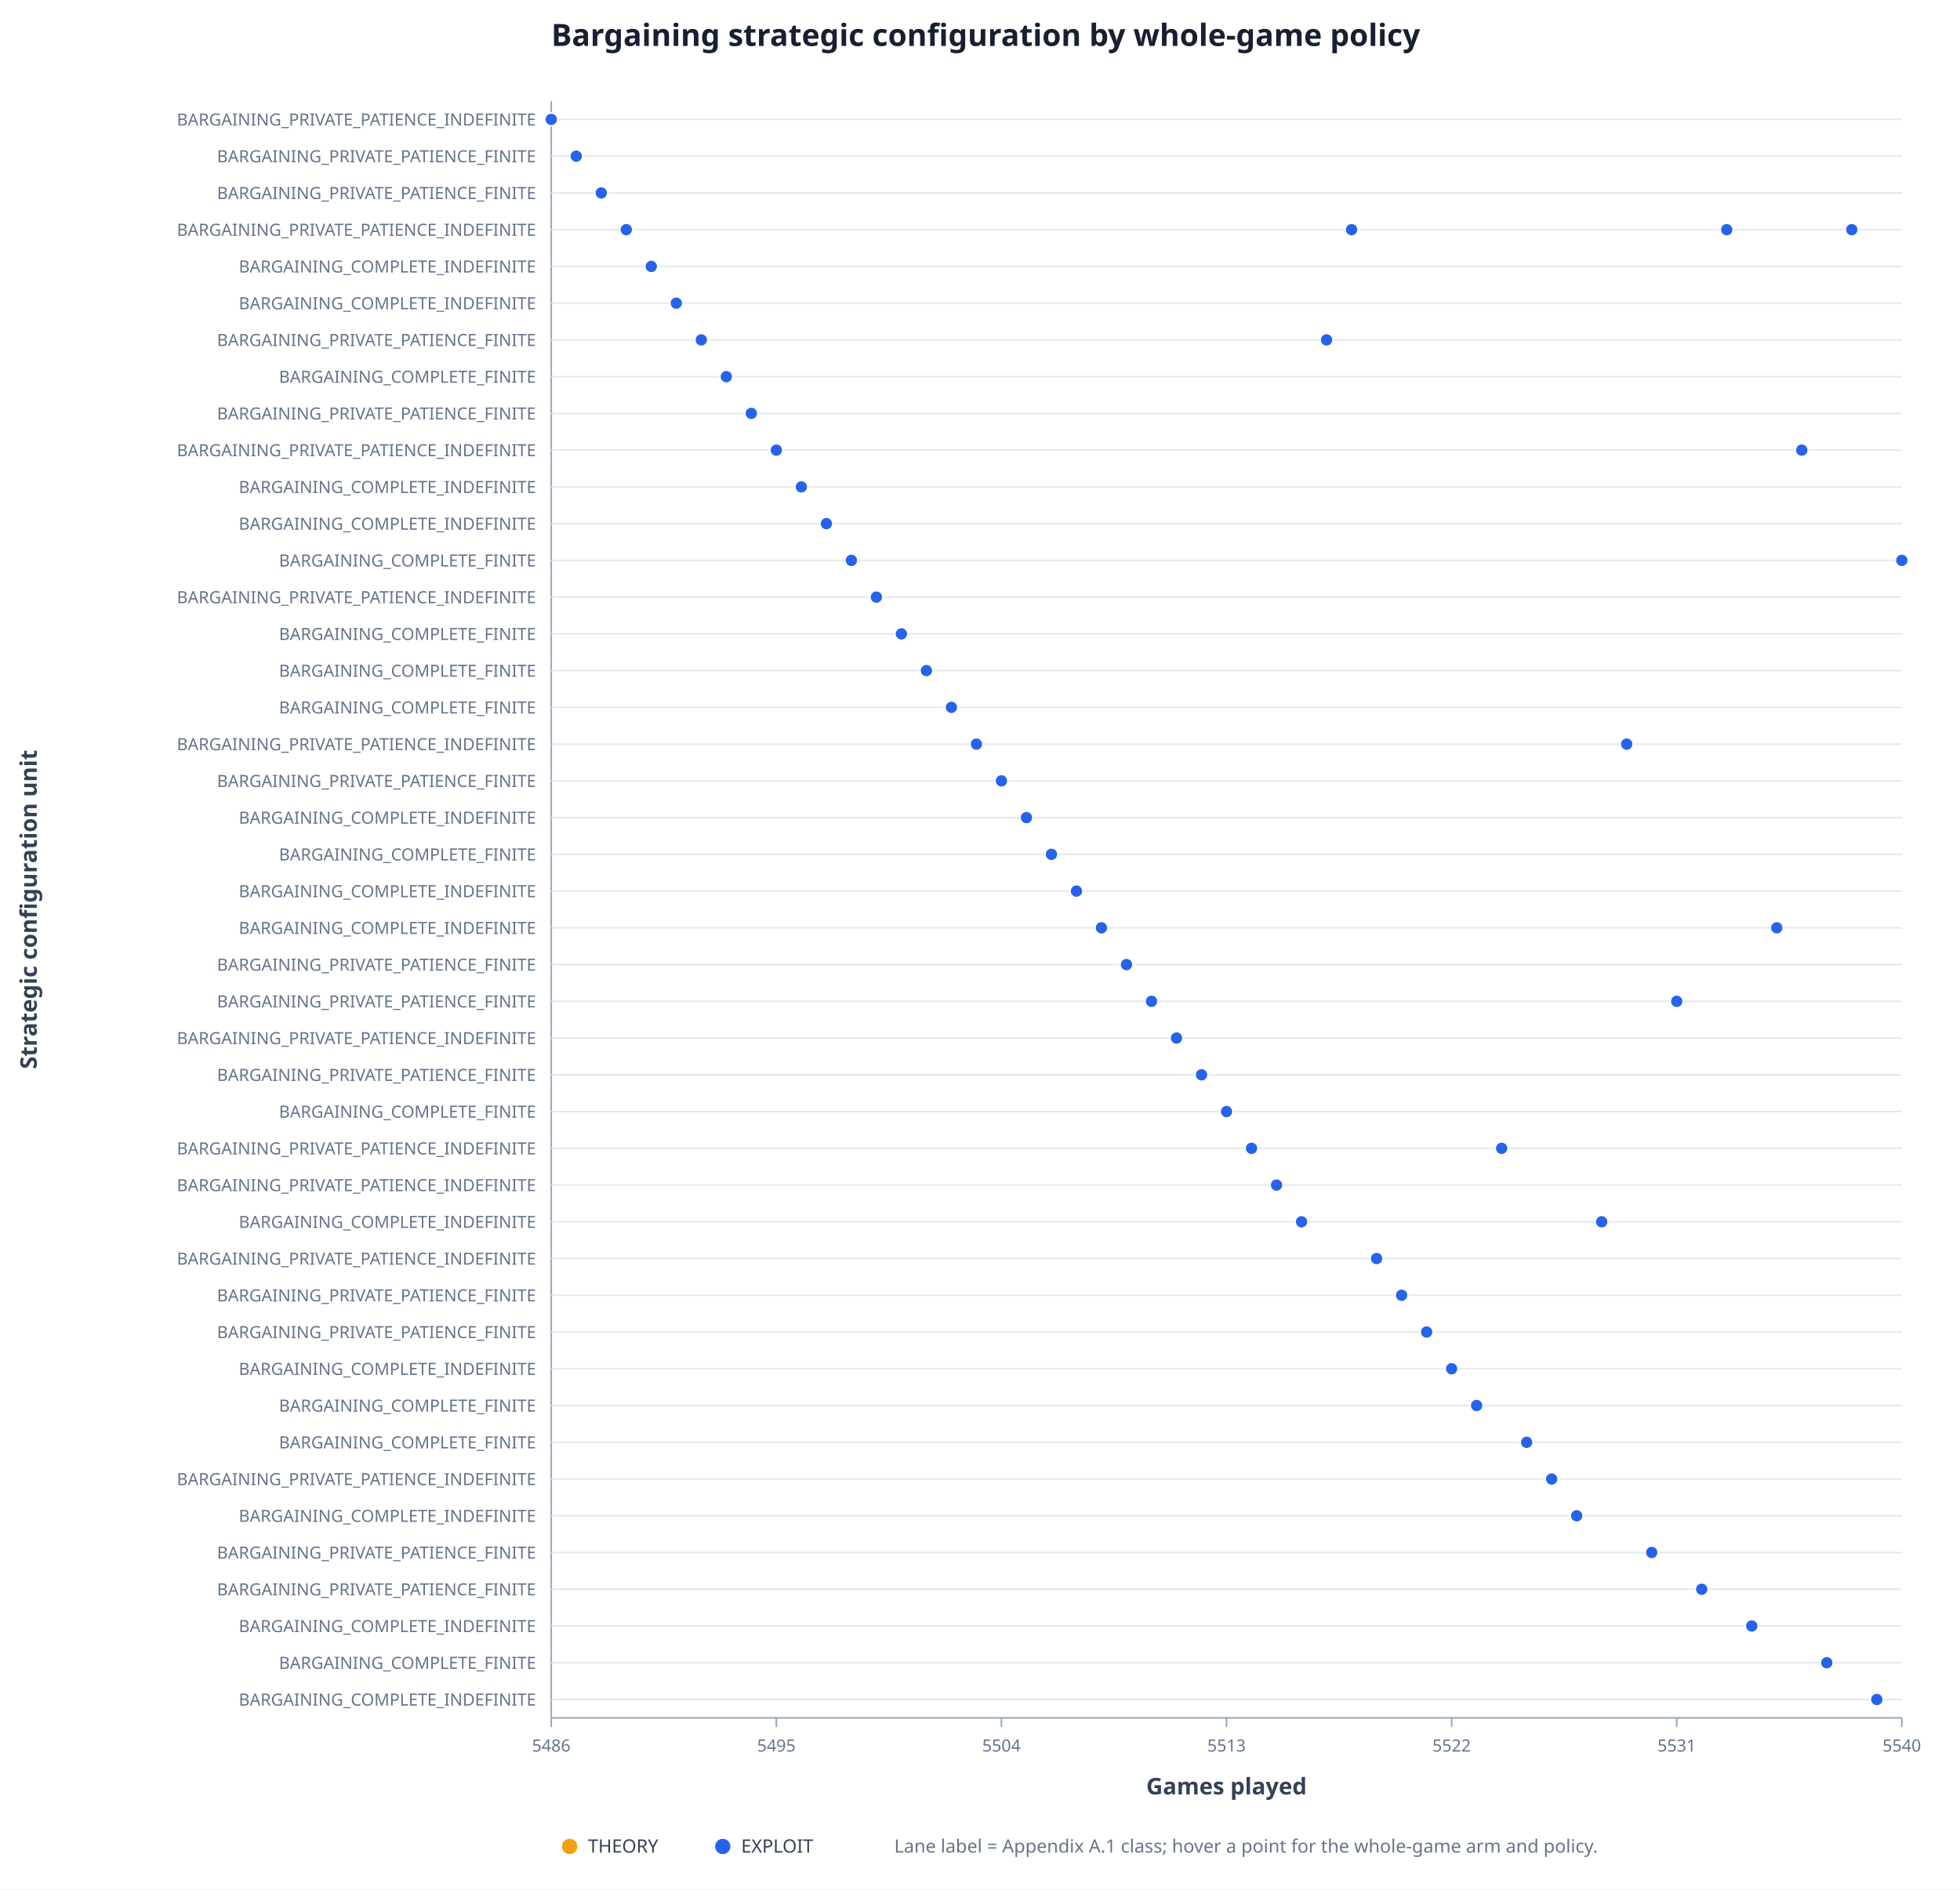
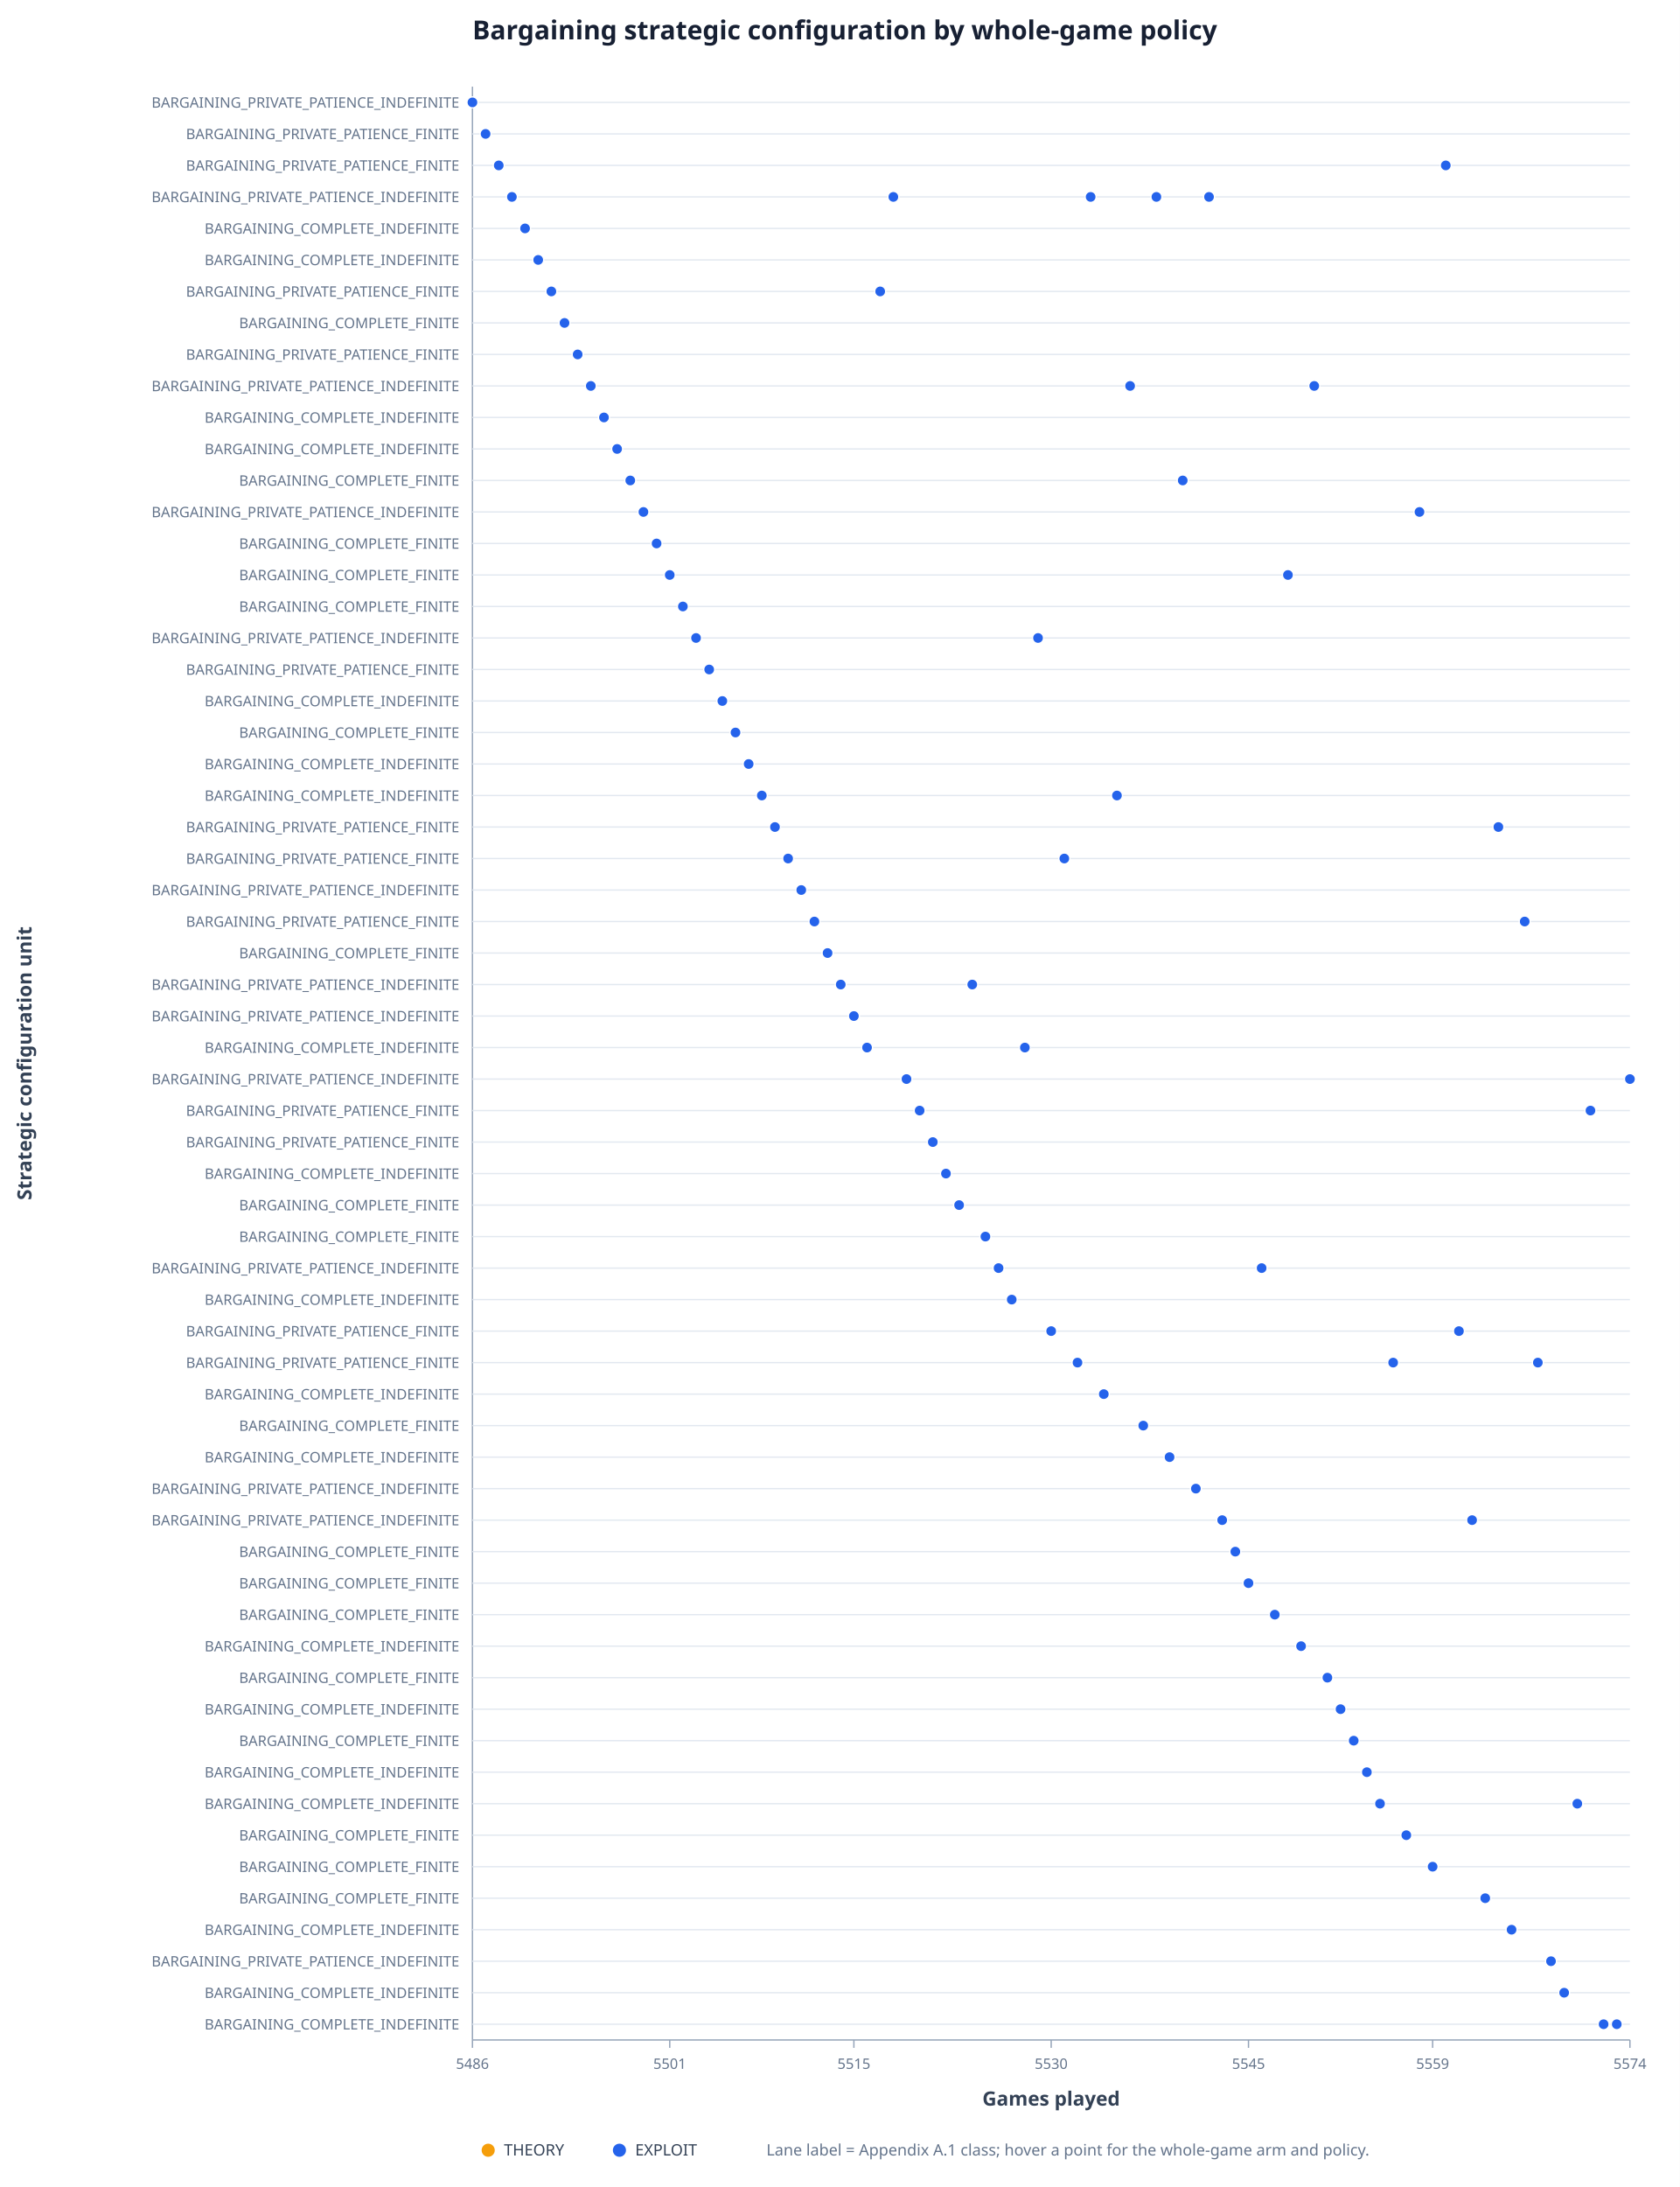
- <svg xmlns="http://www.w3.org/2000/svg" width="1280" height="1234" viewBox="0 0 1280 1234" role="img">
-   <rect width="1280" height="1234" fill="white" />
+ <svg xmlns="http://www.w3.org/2000/svg" width="1280" height="1666" viewBox="0 0 1280 1666" role="img">
+   <rect width="1280" height="1666" fill="white" />
  <text x="360.0" y="30" font-family="system-ui,sans-serif" font-size="20" font-weight="700" fill="#172033">Bargaining strategic configuration by whole-game policy</text>
-   <line x1="360.0" y1="1122.0" x2="1242.0" y2="1122.0" stroke="#94a3b8" />
-   <line x1="360.0" y1="66.0" x2="360.0" y2="1122.0" stroke="#94a3b8" />
-   <text x="801.0" y="1172" text-anchor="middle" font-family="system-ui,sans-serif" font-size="15" font-weight="650" fill="#334155">Games played</text>
-   <text x="24" y="594.0" transform="rotate(-90 24 594.0)" text-anchor="middle" font-family="system-ui,sans-serif" font-size="15" font-weight="650" fill="#334155">Strategic configuration unit</text>
+   <line x1="360.0" y1="1554.0" x2="1242.0" y2="1554.0" stroke="#94a3b8" />
+   <line x1="360.0" y1="66.0" x2="360.0" y2="1554.0" stroke="#94a3b8" />
+   <text x="801.0" y="1604" text-anchor="middle" font-family="system-ui,sans-serif" font-size="15" font-weight="650" fill="#334155">Games played</text>
+   <text x="24" y="810.0" transform="rotate(-90 24 810.0)" text-anchor="middle" font-family="system-ui,sans-serif" font-size="15" font-weight="650" fill="#334155">Strategic configuration unit</text>
  <line x1="360.0" y1="78.00" x2="1242.0" y2="78.00" stroke="#e2e8f0" />
  <text x="350.0" y="82.00" text-anchor="end" font-family="system-ui,sans-serif" font-size="11" fill="#64748b">BARGAINING_PRIVATE_PATIENCE_INDEFINITE</text>
  <line x1="360.0" y1="102.00" x2="1242.0" y2="102.00" stroke="#e2e8f0" />
  <text x="350.0" y="106.00" text-anchor="end" font-family="system-ui,sans-serif" font-size="11" fill="#64748b">BARGAINING_PRIVATE_PATIENCE_FINITE</text>
  <line x1="360.0" y1="126.00" x2="1242.0" y2="126.00" stroke="#e2e8f0" />
  <text x="350.0" y="130.00" text-anchor="end" font-family="system-ui,sans-serif" font-size="11" fill="#64748b">BARGAINING_PRIVATE_PATIENCE_FINITE</text>
  <line x1="360.0" y1="150.00" x2="1242.0" y2="150.00" stroke="#e2e8f0" />
  <text x="350.0" y="154.00" text-anchor="end" font-family="system-ui,sans-serif" font-size="11" fill="#64748b">BARGAINING_PRIVATE_PATIENCE_INDEFINITE</text>
  <line x1="360.0" y1="174.00" x2="1242.0" y2="174.00" stroke="#e2e8f0" />
  <text x="350.0" y="178.00" text-anchor="end" font-family="system-ui,sans-serif" font-size="11" fill="#64748b">BARGAINING_COMPLETE_INDEFINITE</text>
  <line x1="360.0" y1="198.00" x2="1242.0" y2="198.00" stroke="#e2e8f0" />
  <text x="350.0" y="202.00" text-anchor="end" font-family="system-ui,sans-serif" font-size="11" fill="#64748b">BARGAINING_COMPLETE_INDEFINITE</text>
  <line x1="360.0" y1="222.00" x2="1242.0" y2="222.00" stroke="#e2e8f0" />
  <text x="350.0" y="226.00" text-anchor="end" font-family="system-ui,sans-serif" font-size="11" fill="#64748b">BARGAINING_PRIVATE_PATIENCE_FINITE</text>
  <line x1="360.0" y1="246.00" x2="1242.0" y2="246.00" stroke="#e2e8f0" />
  <text x="350.0" y="250.00" text-anchor="end" font-family="system-ui,sans-serif" font-size="11" fill="#64748b">BARGAINING_COMPLETE_FINITE</text>
  <line x1="360.0" y1="270.00" x2="1242.0" y2="270.00" stroke="#e2e8f0" />
  <text x="350.0" y="274.00" text-anchor="end" font-family="system-ui,sans-serif" font-size="11" fill="#64748b">BARGAINING_PRIVATE_PATIENCE_FINITE</text>
  <line x1="360.0" y1="294.00" x2="1242.0" y2="294.00" stroke="#e2e8f0" />
  <text x="350.0" y="298.00" text-anchor="end" font-family="system-ui,sans-serif" font-size="11" fill="#64748b">BARGAINING_PRIVATE_PATIENCE_INDEFINITE</text>
  <line x1="360.0" y1="318.00" x2="1242.0" y2="318.00" stroke="#e2e8f0" />
  <text x="350.0" y="322.00" text-anchor="end" font-family="system-ui,sans-serif" font-size="11" fill="#64748b">BARGAINING_COMPLETE_INDEFINITE</text>
  <line x1="360.0" y1="342.00" x2="1242.0" y2="342.00" stroke="#e2e8f0" />
  <text x="350.0" y="346.00" text-anchor="end" font-family="system-ui,sans-serif" font-size="11" fill="#64748b">BARGAINING_COMPLETE_INDEFINITE</text>
  <line x1="360.0" y1="366.00" x2="1242.0" y2="366.00" stroke="#e2e8f0" />
  <text x="350.0" y="370.00" text-anchor="end" font-family="system-ui,sans-serif" font-size="11" fill="#64748b">BARGAINING_COMPLETE_FINITE</text>
  <line x1="360.0" y1="390.00" x2="1242.0" y2="390.00" stroke="#e2e8f0" />
  <text x="350.0" y="394.00" text-anchor="end" font-family="system-ui,sans-serif" font-size="11" fill="#64748b">BARGAINING_PRIVATE_PATIENCE_INDEFINITE</text>
  <line x1="360.0" y1="414.00" x2="1242.0" y2="414.00" stroke="#e2e8f0" />
  <text x="350.0" y="418.00" text-anchor="end" font-family="system-ui,sans-serif" font-size="11" fill="#64748b">BARGAINING_COMPLETE_FINITE</text>
  <line x1="360.0" y1="438.00" x2="1242.0" y2="438.00" stroke="#e2e8f0" />
  <text x="350.0" y="442.00" text-anchor="end" font-family="system-ui,sans-serif" font-size="11" fill="#64748b">BARGAINING_COMPLETE_FINITE</text>
  <line x1="360.0" y1="462.00" x2="1242.0" y2="462.00" stroke="#e2e8f0" />
  <text x="350.0" y="466.00" text-anchor="end" font-family="system-ui,sans-serif" font-size="11" fill="#64748b">BARGAINING_COMPLETE_FINITE</text>
  <line x1="360.0" y1="486.00" x2="1242.0" y2="486.00" stroke="#e2e8f0" />
  <text x="350.0" y="490.00" text-anchor="end" font-family="system-ui,sans-serif" font-size="11" fill="#64748b">BARGAINING_PRIVATE_PATIENCE_INDEFINITE</text>
  <line x1="360.0" y1="510.00" x2="1242.0" y2="510.00" stroke="#e2e8f0" />
  <text x="350.0" y="514.00" text-anchor="end" font-family="system-ui,sans-serif" font-size="11" fill="#64748b">BARGAINING_PRIVATE_PATIENCE_FINITE</text>
  <line x1="360.0" y1="534.00" x2="1242.0" y2="534.00" stroke="#e2e8f0" />
  <text x="350.0" y="538.00" text-anchor="end" font-family="system-ui,sans-serif" font-size="11" fill="#64748b">BARGAINING_COMPLETE_INDEFINITE</text>
  <line x1="360.0" y1="558.00" x2="1242.0" y2="558.00" stroke="#e2e8f0" />
  <text x="350.0" y="562.00" text-anchor="end" font-family="system-ui,sans-serif" font-size="11" fill="#64748b">BARGAINING_COMPLETE_FINITE</text>
  <line x1="360.0" y1="582.00" x2="1242.0" y2="582.00" stroke="#e2e8f0" />
  <text x="350.0" y="586.00" text-anchor="end" font-family="system-ui,sans-serif" font-size="11" fill="#64748b">BARGAINING_COMPLETE_INDEFINITE</text>
  <line x1="360.0" y1="606.00" x2="1242.0" y2="606.00" stroke="#e2e8f0" />
  <text x="350.0" y="610.00" text-anchor="end" font-family="system-ui,sans-serif" font-size="11" fill="#64748b">BARGAINING_COMPLETE_INDEFINITE</text>
  <line x1="360.0" y1="630.00" x2="1242.0" y2="630.00" stroke="#e2e8f0" />
  <text x="350.0" y="634.00" text-anchor="end" font-family="system-ui,sans-serif" font-size="11" fill="#64748b">BARGAINING_PRIVATE_PATIENCE_FINITE</text>
  <line x1="360.0" y1="654.00" x2="1242.0" y2="654.00" stroke="#e2e8f0" />
  <text x="350.0" y="658.00" text-anchor="end" font-family="system-ui,sans-serif" font-size="11" fill="#64748b">BARGAINING_PRIVATE_PATIENCE_FINITE</text>
  <line x1="360.0" y1="678.00" x2="1242.0" y2="678.00" stroke="#e2e8f0" />
  <text x="350.0" y="682.00" text-anchor="end" font-family="system-ui,sans-serif" font-size="11" fill="#64748b">BARGAINING_PRIVATE_PATIENCE_INDEFINITE</text>
  <line x1="360.0" y1="702.00" x2="1242.0" y2="702.00" stroke="#e2e8f0" />
  <text x="350.0" y="706.00" text-anchor="end" font-family="system-ui,sans-serif" font-size="11" fill="#64748b">BARGAINING_PRIVATE_PATIENCE_FINITE</text>
  <line x1="360.0" y1="726.00" x2="1242.0" y2="726.00" stroke="#e2e8f0" />
  <text x="350.0" y="730.00" text-anchor="end" font-family="system-ui,sans-serif" font-size="11" fill="#64748b">BARGAINING_COMPLETE_FINITE</text>
  <line x1="360.0" y1="750.00" x2="1242.0" y2="750.00" stroke="#e2e8f0" />
  <text x="350.0" y="754.00" text-anchor="end" font-family="system-ui,sans-serif" font-size="11" fill="#64748b">BARGAINING_PRIVATE_PATIENCE_INDEFINITE</text>
  <line x1="360.0" y1="774.00" x2="1242.0" y2="774.00" stroke="#e2e8f0" />
  <text x="350.0" y="778.00" text-anchor="end" font-family="system-ui,sans-serif" font-size="11" fill="#64748b">BARGAINING_PRIVATE_PATIENCE_INDEFINITE</text>
  <line x1="360.0" y1="798.00" x2="1242.0" y2="798.00" stroke="#e2e8f0" />
  <text x="350.0" y="802.00" text-anchor="end" font-family="system-ui,sans-serif" font-size="11" fill="#64748b">BARGAINING_COMPLETE_INDEFINITE</text>
  <line x1="360.0" y1="822.00" x2="1242.0" y2="822.00" stroke="#e2e8f0" />
  <text x="350.0" y="826.00" text-anchor="end" font-family="system-ui,sans-serif" font-size="11" fill="#64748b">BARGAINING_PRIVATE_PATIENCE_INDEFINITE</text>
  <line x1="360.0" y1="846.00" x2="1242.0" y2="846.00" stroke="#e2e8f0" />
  <text x="350.0" y="850.00" text-anchor="end" font-family="system-ui,sans-serif" font-size="11" fill="#64748b">BARGAINING_PRIVATE_PATIENCE_FINITE</text>
  <line x1="360.0" y1="870.00" x2="1242.0" y2="870.00" stroke="#e2e8f0" />
  <text x="350.0" y="874.00" text-anchor="end" font-family="system-ui,sans-serif" font-size="11" fill="#64748b">BARGAINING_PRIVATE_PATIENCE_FINITE</text>
  <line x1="360.0" y1="894.00" x2="1242.0" y2="894.00" stroke="#e2e8f0" />
  <text x="350.0" y="898.00" text-anchor="end" font-family="system-ui,sans-serif" font-size="11" fill="#64748b">BARGAINING_COMPLETE_INDEFINITE</text>
  <line x1="360.0" y1="918.00" x2="1242.0" y2="918.00" stroke="#e2e8f0" />
  <text x="350.0" y="922.00" text-anchor="end" font-family="system-ui,sans-serif" font-size="11" fill="#64748b">BARGAINING_COMPLETE_FINITE</text>
  <line x1="360.0" y1="942.00" x2="1242.0" y2="942.00" stroke="#e2e8f0" />
  <text x="350.0" y="946.00" text-anchor="end" font-family="system-ui,sans-serif" font-size="11" fill="#64748b">BARGAINING_COMPLETE_FINITE</text>
  <line x1="360.0" y1="966.00" x2="1242.0" y2="966.00" stroke="#e2e8f0" />
  <text x="350.0" y="970.00" text-anchor="end" font-family="system-ui,sans-serif" font-size="11" fill="#64748b">BARGAINING_PRIVATE_PATIENCE_INDEFINITE</text>
  <line x1="360.0" y1="990.00" x2="1242.0" y2="990.00" stroke="#e2e8f0" />
  <text x="350.0" y="994.00" text-anchor="end" font-family="system-ui,sans-serif" font-size="11" fill="#64748b">BARGAINING_COMPLETE_INDEFINITE</text>
  <line x1="360.0" y1="1014.00" x2="1242.0" y2="1014.00" stroke="#e2e8f0" />
  <text x="350.0" y="1018.00" text-anchor="end" font-family="system-ui,sans-serif" font-size="11" fill="#64748b">BARGAINING_PRIVATE_PATIENCE_FINITE</text>
  <line x1="360.0" y1="1038.00" x2="1242.0" y2="1038.00" stroke="#e2e8f0" />
  <text x="350.0" y="1042.00" text-anchor="end" font-family="system-ui,sans-serif" font-size="11" fill="#64748b">BARGAINING_PRIVATE_PATIENCE_FINITE</text>
  <line x1="360.0" y1="1062.00" x2="1242.0" y2="1062.00" stroke="#e2e8f0" />
  <text x="350.0" y="1066.00" text-anchor="end" font-family="system-ui,sans-serif" font-size="11" fill="#64748b">BARGAINING_COMPLETE_INDEFINITE</text>
  <line x1="360.0" y1="1086.00" x2="1242.0" y2="1086.00" stroke="#e2e8f0" />
  <text x="350.0" y="1090.00" text-anchor="end" font-family="system-ui,sans-serif" font-size="11" fill="#64748b">BARGAINING_COMPLETE_FINITE</text>
  <line x1="360.0" y1="1110.00" x2="1242.0" y2="1110.00" stroke="#e2e8f0" />
  <text x="350.0" y="1114.00" text-anchor="end" font-family="system-ui,sans-serif" font-size="11" fill="#64748b">BARGAINING_COMPLETE_INDEFINITE</text>
-   <line x1="360.00" y1="1122.0" x2="360.00" y2="1128.0" stroke="#94a3b8" />
-   <text x="360.00" y="1144.0" text-anchor="middle" font-family="system-ui,sans-serif" font-size="11" fill="#64748b">5486</text>
-   <line x1="507.00" y1="1122.0" x2="507.00" y2="1128.0" stroke="#94a3b8" />
-   <text x="507.00" y="1144.0" text-anchor="middle" font-family="system-ui,sans-serif" font-size="11" fill="#64748b">5495</text>
-   <line x1="654.00" y1="1122.0" x2="654.00" y2="1128.0" stroke="#94a3b8" />
-   <text x="654.00" y="1144.0" text-anchor="middle" font-family="system-ui,sans-serif" font-size="11" fill="#64748b">5504</text>
-   <line x1="801.00" y1="1122.0" x2="801.00" y2="1128.0" stroke="#94a3b8" />
-   <text x="801.00" y="1144.0" text-anchor="middle" font-family="system-ui,sans-serif" font-size="11" fill="#64748b">5513</text>
-   <line x1="948.00" y1="1122.0" x2="948.00" y2="1128.0" stroke="#94a3b8" />
-   <text x="948.00" y="1144.0" text-anchor="middle" font-family="system-ui,sans-serif" font-size="11" fill="#64748b">5522</text>
-   <line x1="1095.00" y1="1122.0" x2="1095.00" y2="1128.0" stroke="#94a3b8" />
-   <text x="1095.00" y="1144.0" text-anchor="middle" font-family="system-ui,sans-serif" font-size="11" fill="#64748b">5531</text>
-   <line x1="1242.00" y1="1122.0" x2="1242.00" y2="1128.0" stroke="#94a3b8" />
-   <text x="1242.00" y="1144.0" text-anchor="middle" font-family="system-ui,sans-serif" font-size="11" fill="#64748b">5540</text>
+   <line x1="360.0" y1="1134.00" x2="1242.0" y2="1134.00" stroke="#e2e8f0" />
+   <text x="350.0" y="1138.00" text-anchor="end" font-family="system-ui,sans-serif" font-size="11" fill="#64748b">BARGAINING_PRIVATE_PATIENCE_INDEFINITE</text>
+   <line x1="360.0" y1="1158.00" x2="1242.0" y2="1158.00" stroke="#e2e8f0" />
+   <text x="350.0" y="1162.00" text-anchor="end" font-family="system-ui,sans-serif" font-size="11" fill="#64748b">BARGAINING_PRIVATE_PATIENCE_INDEFINITE</text>
+   <line x1="360.0" y1="1182.00" x2="1242.0" y2="1182.00" stroke="#e2e8f0" />
+   <text x="350.0" y="1186.00" text-anchor="end" font-family="system-ui,sans-serif" font-size="11" fill="#64748b">BARGAINING_COMPLETE_FINITE</text>
+   <line x1="360.0" y1="1206.00" x2="1242.0" y2="1206.00" stroke="#e2e8f0" />
+   <text x="350.0" y="1210.00" text-anchor="end" font-family="system-ui,sans-serif" font-size="11" fill="#64748b">BARGAINING_COMPLETE_FINITE</text>
+   <line x1="360.0" y1="1230.00" x2="1242.0" y2="1230.00" stroke="#e2e8f0" />
+   <text x="350.0" y="1234.00" text-anchor="end" font-family="system-ui,sans-serif" font-size="11" fill="#64748b">BARGAINING_COMPLETE_FINITE</text>
+   <line x1="360.0" y1="1254.00" x2="1242.0" y2="1254.00" stroke="#e2e8f0" />
+   <text x="350.0" y="1258.00" text-anchor="end" font-family="system-ui,sans-serif" font-size="11" fill="#64748b">BARGAINING_COMPLETE_INDEFINITE</text>
+   <line x1="360.0" y1="1278.00" x2="1242.0" y2="1278.00" stroke="#e2e8f0" />
+   <text x="350.0" y="1282.00" text-anchor="end" font-family="system-ui,sans-serif" font-size="11" fill="#64748b">BARGAINING_COMPLETE_FINITE</text>
+   <line x1="360.0" y1="1302.00" x2="1242.0" y2="1302.00" stroke="#e2e8f0" />
+   <text x="350.0" y="1306.00" text-anchor="end" font-family="system-ui,sans-serif" font-size="11" fill="#64748b">BARGAINING_COMPLETE_INDEFINITE</text>
+   <line x1="360.0" y1="1326.00" x2="1242.0" y2="1326.00" stroke="#e2e8f0" />
+   <text x="350.0" y="1330.00" text-anchor="end" font-family="system-ui,sans-serif" font-size="11" fill="#64748b">BARGAINING_COMPLETE_FINITE</text>
+   <line x1="360.0" y1="1350.00" x2="1242.0" y2="1350.00" stroke="#e2e8f0" />
+   <text x="350.0" y="1354.00" text-anchor="end" font-family="system-ui,sans-serif" font-size="11" fill="#64748b">BARGAINING_COMPLETE_INDEFINITE</text>
+   <line x1="360.0" y1="1374.00" x2="1242.0" y2="1374.00" stroke="#e2e8f0" />
+   <text x="350.0" y="1378.00" text-anchor="end" font-family="system-ui,sans-serif" font-size="11" fill="#64748b">BARGAINING_COMPLETE_INDEFINITE</text>
+   <line x1="360.0" y1="1398.00" x2="1242.0" y2="1398.00" stroke="#e2e8f0" />
+   <text x="350.0" y="1402.00" text-anchor="end" font-family="system-ui,sans-serif" font-size="11" fill="#64748b">BARGAINING_COMPLETE_FINITE</text>
+   <line x1="360.0" y1="1422.00" x2="1242.0" y2="1422.00" stroke="#e2e8f0" />
+   <text x="350.0" y="1426.00" text-anchor="end" font-family="system-ui,sans-serif" font-size="11" fill="#64748b">BARGAINING_COMPLETE_FINITE</text>
+   <line x1="360.0" y1="1446.00" x2="1242.0" y2="1446.00" stroke="#e2e8f0" />
+   <text x="350.0" y="1450.00" text-anchor="end" font-family="system-ui,sans-serif" font-size="11" fill="#64748b">BARGAINING_COMPLETE_FINITE</text>
+   <line x1="360.0" y1="1470.00" x2="1242.0" y2="1470.00" stroke="#e2e8f0" />
+   <text x="350.0" y="1474.00" text-anchor="end" font-family="system-ui,sans-serif" font-size="11" fill="#64748b">BARGAINING_COMPLETE_INDEFINITE</text>
+   <line x1="360.0" y1="1494.00" x2="1242.0" y2="1494.00" stroke="#e2e8f0" />
+   <text x="350.0" y="1498.00" text-anchor="end" font-family="system-ui,sans-serif" font-size="11" fill="#64748b">BARGAINING_PRIVATE_PATIENCE_INDEFINITE</text>
+   <line x1="360.0" y1="1518.00" x2="1242.0" y2="1518.00" stroke="#e2e8f0" />
+   <text x="350.0" y="1522.00" text-anchor="end" font-family="system-ui,sans-serif" font-size="11" fill="#64748b">BARGAINING_COMPLETE_INDEFINITE</text>
+   <line x1="360.0" y1="1542.00" x2="1242.0" y2="1542.00" stroke="#e2e8f0" />
+   <text x="350.0" y="1546.00" text-anchor="end" font-family="system-ui,sans-serif" font-size="11" fill="#64748b">BARGAINING_COMPLETE_INDEFINITE</text>
+   <line x1="360.00" y1="1554.0" x2="360.00" y2="1560.0" stroke="#94a3b8" />
+   <text x="360.00" y="1576.0" text-anchor="middle" font-family="system-ui,sans-serif" font-size="11" fill="#64748b">5486</text>
+   <line x1="510.34" y1="1554.0" x2="510.34" y2="1560.0" stroke="#94a3b8" />
+   <text x="510.34" y="1576.0" text-anchor="middle" font-family="system-ui,sans-serif" font-size="11" fill="#64748b">5501</text>
+   <line x1="650.66" y1="1554.0" x2="650.66" y2="1560.0" stroke="#94a3b8" />
+   <text x="650.66" y="1576.0" text-anchor="middle" font-family="system-ui,sans-serif" font-size="11" fill="#64748b">5515</text>
+   <line x1="801.00" y1="1554.0" x2="801.00" y2="1560.0" stroke="#94a3b8" />
+   <text x="801.00" y="1576.0" text-anchor="middle" font-family="system-ui,sans-serif" font-size="11" fill="#64748b">5530</text>
+   <line x1="951.34" y1="1554.0" x2="951.34" y2="1560.0" stroke="#94a3b8" />
+   <text x="951.34" y="1576.0" text-anchor="middle" font-family="system-ui,sans-serif" font-size="11" fill="#64748b">5545</text>
+   <line x1="1091.66" y1="1554.0" x2="1091.66" y2="1560.0" stroke="#94a3b8" />
+   <text x="1091.66" y="1576.0" text-anchor="middle" font-family="system-ui,sans-serif" font-size="11" fill="#64748b">5559</text>
+   <line x1="1242.00" y1="1554.0" x2="1242.00" y2="1560.0" stroke="#94a3b8" />
+   <text x="1242.00" y="1576.0" text-anchor="middle" font-family="system-ui,sans-serif" font-size="11" fill="#64748b">5574</text>
  <circle cx="360.00" cy="78.00" r="4.2" fill="#2563eb" stroke="white" stroke-width="1" />
-   <circle cx="376.33" cy="102.00" r="4.2" fill="#2563eb" stroke="white" stroke-width="1" />
-   <circle cx="392.67" cy="126.00" r="4.2" fill="#2563eb" stroke="white" stroke-width="1" />
-   <circle cx="409.00" cy="150.00" r="4.2" fill="#2563eb" stroke="white" stroke-width="1" />
-   <circle cx="425.33" cy="174.00" r="4.2" fill="#2563eb" stroke="white" stroke-width="1" />
-   <circle cx="441.67" cy="198.00" r="4.2" fill="#2563eb" stroke="white" stroke-width="1" />
-   <circle cx="458.00" cy="222.00" r="4.2" fill="#2563eb" stroke="white" stroke-width="1" />
-   <circle cx="474.33" cy="246.00" r="4.2" fill="#2563eb" stroke="white" stroke-width="1" />
-   <circle cx="490.67" cy="270.00" r="4.2" fill="#2563eb" stroke="white" stroke-width="1" />
-   <circle cx="507.00" cy="294.00" r="4.2" fill="#2563eb" stroke="white" stroke-width="1" />
-   <circle cx="523.33" cy="318.00" r="4.2" fill="#2563eb" stroke="white" stroke-width="1" />
-   <circle cx="539.67" cy="342.00" r="4.2" fill="#2563eb" stroke="white" stroke-width="1" />
-   <circle cx="556.00" cy="366.00" r="4.2" fill="#2563eb" stroke="white" stroke-width="1" />
-   <circle cx="572.33" cy="390.00" r="4.2" fill="#2563eb" stroke="white" stroke-width="1" />
-   <circle cx="588.67" cy="414.00" r="4.2" fill="#2563eb" stroke="white" stroke-width="1" />
-   <circle cx="605.00" cy="438.00" r="4.2" fill="#2563eb" stroke="white" stroke-width="1" />
-   <circle cx="621.33" cy="462.00" r="4.2" fill="#2563eb" stroke="white" stroke-width="1" />
-   <circle cx="637.67" cy="486.00" r="4.2" fill="#2563eb" stroke="white" stroke-width="1" />
-   <circle cx="654.00" cy="510.00" r="4.2" fill="#2563eb" stroke="white" stroke-width="1" />
-   <circle cx="670.33" cy="534.00" r="4.2" fill="#2563eb" stroke="white" stroke-width="1" />
-   <circle cx="686.67" cy="558.00" r="4.2" fill="#2563eb" stroke="white" stroke-width="1" />
-   <circle cx="703.00" cy="582.00" r="4.2" fill="#2563eb" stroke="white" stroke-width="1" />
-   <circle cx="719.33" cy="606.00" r="4.2" fill="#2563eb" stroke="white" stroke-width="1" />
-   <circle cx="735.67" cy="630.00" r="4.2" fill="#2563eb" stroke="white" stroke-width="1" />
-   <circle cx="752.00" cy="654.00" r="4.2" fill="#2563eb" stroke="white" stroke-width="1" />
-   <circle cx="768.33" cy="678.00" r="4.2" fill="#2563eb" stroke="white" stroke-width="1" />
-   <circle cx="784.67" cy="702.00" r="4.2" fill="#2563eb" stroke="white" stroke-width="1" />
-   <circle cx="801.00" cy="726.00" r="4.2" fill="#2563eb" stroke="white" stroke-width="1" />
-   <circle cx="817.33" cy="750.00" r="4.2" fill="#2563eb" stroke="white" stroke-width="1" />
-   <circle cx="833.67" cy="774.00" r="4.2" fill="#2563eb" stroke="white" stroke-width="1" />
-   <circle cx="850.00" cy="798.00" r="4.2" fill="#2563eb" stroke="white" stroke-width="1" />
-   <circle cx="866.33" cy="222.00" r="4.2" fill="#2563eb" stroke="white" stroke-width="1" />
-   <circle cx="882.67" cy="150.00" r="4.2" fill="#2563eb" stroke="white" stroke-width="1" />
-   <circle cx="899.00" cy="822.00" r="4.2" fill="#2563eb" stroke="white" stroke-width="1" />
-   <circle cx="915.33" cy="846.00" r="4.2" fill="#2563eb" stroke="white" stroke-width="1" />
-   <circle cx="931.67" cy="870.00" r="4.2" fill="#2563eb" stroke="white" stroke-width="1" />
-   <circle cx="948.00" cy="894.00" r="4.2" fill="#2563eb" stroke="white" stroke-width="1" />
-   <circle cx="964.33" cy="918.00" r="4.2" fill="#2563eb" stroke="white" stroke-width="1" />
-   <circle cx="980.67" cy="750.00" r="4.2" fill="#2563eb" stroke="white" stroke-width="1" />
-   <circle cx="997.00" cy="942.00" r="4.2" fill="#2563eb" stroke="white" stroke-width="1" />
-   <circle cx="1013.33" cy="966.00" r="4.2" fill="#2563eb" stroke="white" stroke-width="1" />
-   <circle cx="1029.67" cy="990.00" r="4.2" fill="#2563eb" stroke="white" stroke-width="1" />
-   <circle cx="1046.00" cy="798.00" r="4.2" fill="#2563eb" stroke="white" stroke-width="1" />
-   <circle cx="1062.33" cy="486.00" r="4.2" fill="#2563eb" stroke="white" stroke-width="1" />
-   <circle cx="1078.67" cy="1014.00" r="4.2" fill="#2563eb" stroke="white" stroke-width="1" />
-   <circle cx="1095.00" cy="654.00" r="4.2" fill="#2563eb" stroke="white" stroke-width="1" />
-   <circle cx="1111.33" cy="1038.00" r="4.2" fill="#2563eb" stroke="white" stroke-width="1" />
-   <circle cx="1127.67" cy="150.00" r="4.2" fill="#2563eb" stroke="white" stroke-width="1" />
-   <circle cx="1144.00" cy="1062.00" r="4.2" fill="#2563eb" stroke="white" stroke-width="1" />
-   <circle cx="1160.33" cy="606.00" r="4.2" fill="#2563eb" stroke="white" stroke-width="1" />
-   <circle cx="1176.67" cy="294.00" r="4.2" fill="#2563eb" stroke="white" stroke-width="1" />
-   <circle cx="1193.00" cy="1086.00" r="4.2" fill="#2563eb" stroke="white" stroke-width="1" />
-   <circle cx="1209.33" cy="150.00" r="4.2" fill="#2563eb" stroke="white" stroke-width="1" />
-   <circle cx="1225.67" cy="1110.00" r="4.2" fill="#2563eb" stroke="white" stroke-width="1" />
-   <circle cx="1242.00" cy="366.00" r="4.2" fill="#2563eb" stroke="white" stroke-width="1" />
-   <circle cx="372.0" cy="1206" r="5" fill="#f59e0b" />
-   <text x="384.0" y="1210" font-family="system-ui,sans-serif" font-size="12" fill="#334155">THEORY</text>
-   <circle cx="472.0" cy="1206" r="5" fill="#2563eb" />
-   <text x="484.0" y="1210" font-family="system-ui,sans-serif" font-size="12" fill="#334155">EXPLOIT</text>
-   <text x="584.0" y="1210" font-family="system-ui,sans-serif" font-size="12" fill="#64748b">Lane label = Appendix A.1 class; hover a point for the whole-game arm and policy.</text>
+   <circle cx="370.02" cy="102.00" r="4.2" fill="#2563eb" stroke="white" stroke-width="1" />
+   <circle cx="380.05" cy="126.00" r="4.2" fill="#2563eb" stroke="white" stroke-width="1" />
+   <circle cx="390.07" cy="150.00" r="4.2" fill="#2563eb" stroke="white" stroke-width="1" />
+   <circle cx="400.09" cy="174.00" r="4.2" fill="#2563eb" stroke="white" stroke-width="1" />
+   <circle cx="410.11" cy="198.00" r="4.2" fill="#2563eb" stroke="white" stroke-width="1" />
+   <circle cx="420.14" cy="222.00" r="4.2" fill="#2563eb" stroke="white" stroke-width="1" />
+   <circle cx="430.16" cy="246.00" r="4.2" fill="#2563eb" stroke="white" stroke-width="1" />
+   <circle cx="440.18" cy="270.00" r="4.2" fill="#2563eb" stroke="white" stroke-width="1" />
+   <circle cx="450.20" cy="294.00" r="4.2" fill="#2563eb" stroke="white" stroke-width="1" />
+   <circle cx="460.23" cy="318.00" r="4.2" fill="#2563eb" stroke="white" stroke-width="1" />
+   <circle cx="470.25" cy="342.00" r="4.2" fill="#2563eb" stroke="white" stroke-width="1" />
+   <circle cx="480.27" cy="366.00" r="4.2" fill="#2563eb" stroke="white" stroke-width="1" />
+   <circle cx="490.30" cy="390.00" r="4.2" fill="#2563eb" stroke="white" stroke-width="1" />
+   <circle cx="500.32" cy="414.00" r="4.2" fill="#2563eb" stroke="white" stroke-width="1" />
+   <circle cx="510.34" cy="438.00" r="4.2" fill="#2563eb" stroke="white" stroke-width="1" />
+   <circle cx="520.36" cy="462.00" r="4.2" fill="#2563eb" stroke="white" stroke-width="1" />
+   <circle cx="530.39" cy="486.00" r="4.2" fill="#2563eb" stroke="white" stroke-width="1" />
+   <circle cx="540.41" cy="510.00" r="4.2" fill="#2563eb" stroke="white" stroke-width="1" />
+   <circle cx="550.43" cy="534.00" r="4.2" fill="#2563eb" stroke="white" stroke-width="1" />
+   <circle cx="560.45" cy="558.00" r="4.2" fill="#2563eb" stroke="white" stroke-width="1" />
+   <circle cx="570.48" cy="582.00" r="4.2" fill="#2563eb" stroke="white" stroke-width="1" />
+   <circle cx="580.50" cy="606.00" r="4.2" fill="#2563eb" stroke="white" stroke-width="1" />
+   <circle cx="590.52" cy="630.00" r="4.2" fill="#2563eb" stroke="white" stroke-width="1" />
+   <circle cx="600.55" cy="654.00" r="4.2" fill="#2563eb" stroke="white" stroke-width="1" />
+   <circle cx="610.57" cy="678.00" r="4.2" fill="#2563eb" stroke="white" stroke-width="1" />
+   <circle cx="620.59" cy="702.00" r="4.2" fill="#2563eb" stroke="white" stroke-width="1" />
+   <circle cx="630.61" cy="726.00" r="4.2" fill="#2563eb" stroke="white" stroke-width="1" />
+   <circle cx="640.64" cy="750.00" r="4.2" fill="#2563eb" stroke="white" stroke-width="1" />
+   <circle cx="650.66" cy="774.00" r="4.2" fill="#2563eb" stroke="white" stroke-width="1" />
+   <circle cx="660.68" cy="798.00" r="4.2" fill="#2563eb" stroke="white" stroke-width="1" />
+   <circle cx="670.70" cy="222.00" r="4.2" fill="#2563eb" stroke="white" stroke-width="1" />
+   <circle cx="680.73" cy="150.00" r="4.2" fill="#2563eb" stroke="white" stroke-width="1" />
+   <circle cx="690.75" cy="822.00" r="4.2" fill="#2563eb" stroke="white" stroke-width="1" />
+   <circle cx="700.77" cy="846.00" r="4.2" fill="#2563eb" stroke="white" stroke-width="1" />
+   <circle cx="710.80" cy="870.00" r="4.2" fill="#2563eb" stroke="white" stroke-width="1" />
+   <circle cx="720.82" cy="894.00" r="4.2" fill="#2563eb" stroke="white" stroke-width="1" />
+   <circle cx="730.84" cy="918.00" r="4.2" fill="#2563eb" stroke="white" stroke-width="1" />
+   <circle cx="740.86" cy="750.00" r="4.2" fill="#2563eb" stroke="white" stroke-width="1" />
+   <circle cx="750.89" cy="942.00" r="4.2" fill="#2563eb" stroke="white" stroke-width="1" />
+   <circle cx="760.91" cy="966.00" r="4.2" fill="#2563eb" stroke="white" stroke-width="1" />
+   <circle cx="770.93" cy="990.00" r="4.2" fill="#2563eb" stroke="white" stroke-width="1" />
+   <circle cx="780.95" cy="798.00" r="4.2" fill="#2563eb" stroke="white" stroke-width="1" />
+   <circle cx="790.98" cy="486.00" r="4.2" fill="#2563eb" stroke="white" stroke-width="1" />
+   <circle cx="801.00" cy="1014.00" r="4.2" fill="#2563eb" stroke="white" stroke-width="1" />
+   <circle cx="811.02" cy="654.00" r="4.2" fill="#2563eb" stroke="white" stroke-width="1" />
+   <circle cx="821.05" cy="1038.00" r="4.2" fill="#2563eb" stroke="white" stroke-width="1" />
+   <circle cx="831.07" cy="150.00" r="4.2" fill="#2563eb" stroke="white" stroke-width="1" />
+   <circle cx="841.09" cy="1062.00" r="4.2" fill="#2563eb" stroke="white" stroke-width="1" />
+   <circle cx="851.11" cy="606.00" r="4.2" fill="#2563eb" stroke="white" stroke-width="1" />
+   <circle cx="861.14" cy="294.00" r="4.2" fill="#2563eb" stroke="white" stroke-width="1" />
+   <circle cx="871.16" cy="1086.00" r="4.2" fill="#2563eb" stroke="white" stroke-width="1" />
+   <circle cx="881.18" cy="150.00" r="4.2" fill="#2563eb" stroke="white" stroke-width="1" />
+   <circle cx="891.20" cy="1110.00" r="4.2" fill="#2563eb" stroke="white" stroke-width="1" />
+   <circle cx="901.23" cy="366.00" r="4.2" fill="#2563eb" stroke="white" stroke-width="1" />
+   <circle cx="911.25" cy="1134.00" r="4.2" fill="#2563eb" stroke="white" stroke-width="1" />
+   <circle cx="921.27" cy="150.00" r="4.2" fill="#2563eb" stroke="white" stroke-width="1" />
+   <circle cx="931.30" cy="1158.00" r="4.2" fill="#2563eb" stroke="white" stroke-width="1" />
+   <circle cx="941.32" cy="1182.00" r="4.2" fill="#2563eb" stroke="white" stroke-width="1" />
+   <circle cx="951.34" cy="1206.00" r="4.2" fill="#2563eb" stroke="white" stroke-width="1" />
+   <circle cx="961.36" cy="966.00" r="4.2" fill="#2563eb" stroke="white" stroke-width="1" />
+   <circle cx="971.39" cy="1230.00" r="4.2" fill="#2563eb" stroke="white" stroke-width="1" />
+   <circle cx="981.41" cy="438.00" r="4.2" fill="#2563eb" stroke="white" stroke-width="1" />
+   <circle cx="991.43" cy="1254.00" r="4.2" fill="#2563eb" stroke="white" stroke-width="1" />
+   <circle cx="1001.45" cy="294.00" r="4.2" fill="#2563eb" stroke="white" stroke-width="1" />
+   <circle cx="1011.48" cy="1278.00" r="4.2" fill="#2563eb" stroke="white" stroke-width="1" />
+   <circle cx="1021.50" cy="1302.00" r="4.2" fill="#2563eb" stroke="white" stroke-width="1" />
+   <circle cx="1031.52" cy="1326.00" r="4.2" fill="#2563eb" stroke="white" stroke-width="1" />
+   <circle cx="1041.55" cy="1350.00" r="4.2" fill="#2563eb" stroke="white" stroke-width="1" />
+   <circle cx="1051.57" cy="1374.00" r="4.2" fill="#2563eb" stroke="white" stroke-width="1" />
+   <circle cx="1061.59" cy="1038.00" r="4.2" fill="#2563eb" stroke="white" stroke-width="1" />
+   <circle cx="1071.61" cy="1398.00" r="4.2" fill="#2563eb" stroke="white" stroke-width="1" />
+   <circle cx="1081.64" cy="390.00" r="4.2" fill="#2563eb" stroke="white" stroke-width="1" />
+   <circle cx="1091.66" cy="1422.00" r="4.2" fill="#2563eb" stroke="white" stroke-width="1" />
+   <circle cx="1101.68" cy="126.00" r="4.2" fill="#2563eb" stroke="white" stroke-width="1" />
+   <circle cx="1111.70" cy="1014.00" r="4.2" fill="#2563eb" stroke="white" stroke-width="1" />
+   <circle cx="1121.73" cy="1158.00" r="4.2" fill="#2563eb" stroke="white" stroke-width="1" />
+   <circle cx="1131.75" cy="1446.00" r="4.2" fill="#2563eb" stroke="white" stroke-width="1" />
+   <circle cx="1141.77" cy="630.00" r="4.2" fill="#2563eb" stroke="white" stroke-width="1" />
+   <circle cx="1151.80" cy="1470.00" r="4.2" fill="#2563eb" stroke="white" stroke-width="1" />
+   <circle cx="1161.82" cy="702.00" r="4.2" fill="#2563eb" stroke="white" stroke-width="1" />
+   <circle cx="1171.84" cy="1038.00" r="4.2" fill="#2563eb" stroke="white" stroke-width="1" />
+   <circle cx="1181.86" cy="1494.00" r="4.2" fill="#2563eb" stroke="white" stroke-width="1" />
+   <circle cx="1191.89" cy="1518.00" r="4.2" fill="#2563eb" stroke="white" stroke-width="1" />
+   <circle cx="1201.91" cy="1374.00" r="4.2" fill="#2563eb" stroke="white" stroke-width="1" />
+   <circle cx="1211.93" cy="846.00" r="4.2" fill="#2563eb" stroke="white" stroke-width="1" />
+   <circle cx="1221.95" cy="1542.00" r="4.2" fill="#2563eb" stroke="white" stroke-width="1" />
+   <circle cx="1231.98" cy="1542.00" r="4.2" fill="#2563eb" stroke="white" stroke-width="1" />
+   <circle cx="1242.00" cy="822.00" r="4.2" fill="#2563eb" stroke="white" stroke-width="1" />
+   <circle cx="372.0" cy="1638" r="5" fill="#f59e0b" />
+   <text x="384.0" y="1642" font-family="system-ui,sans-serif" font-size="12" fill="#334155">THEORY</text>
+   <circle cx="472.0" cy="1638" r="5" fill="#2563eb" />
+   <text x="484.0" y="1642" font-family="system-ui,sans-serif" font-size="12" fill="#334155">EXPLOIT</text>
+   <text x="584.0" y="1642" font-family="system-ui,sans-serif" font-size="12" fill="#64748b">Lane label = Appendix A.1 class; hover a point for the whole-game arm and policy.</text>
</svg>
